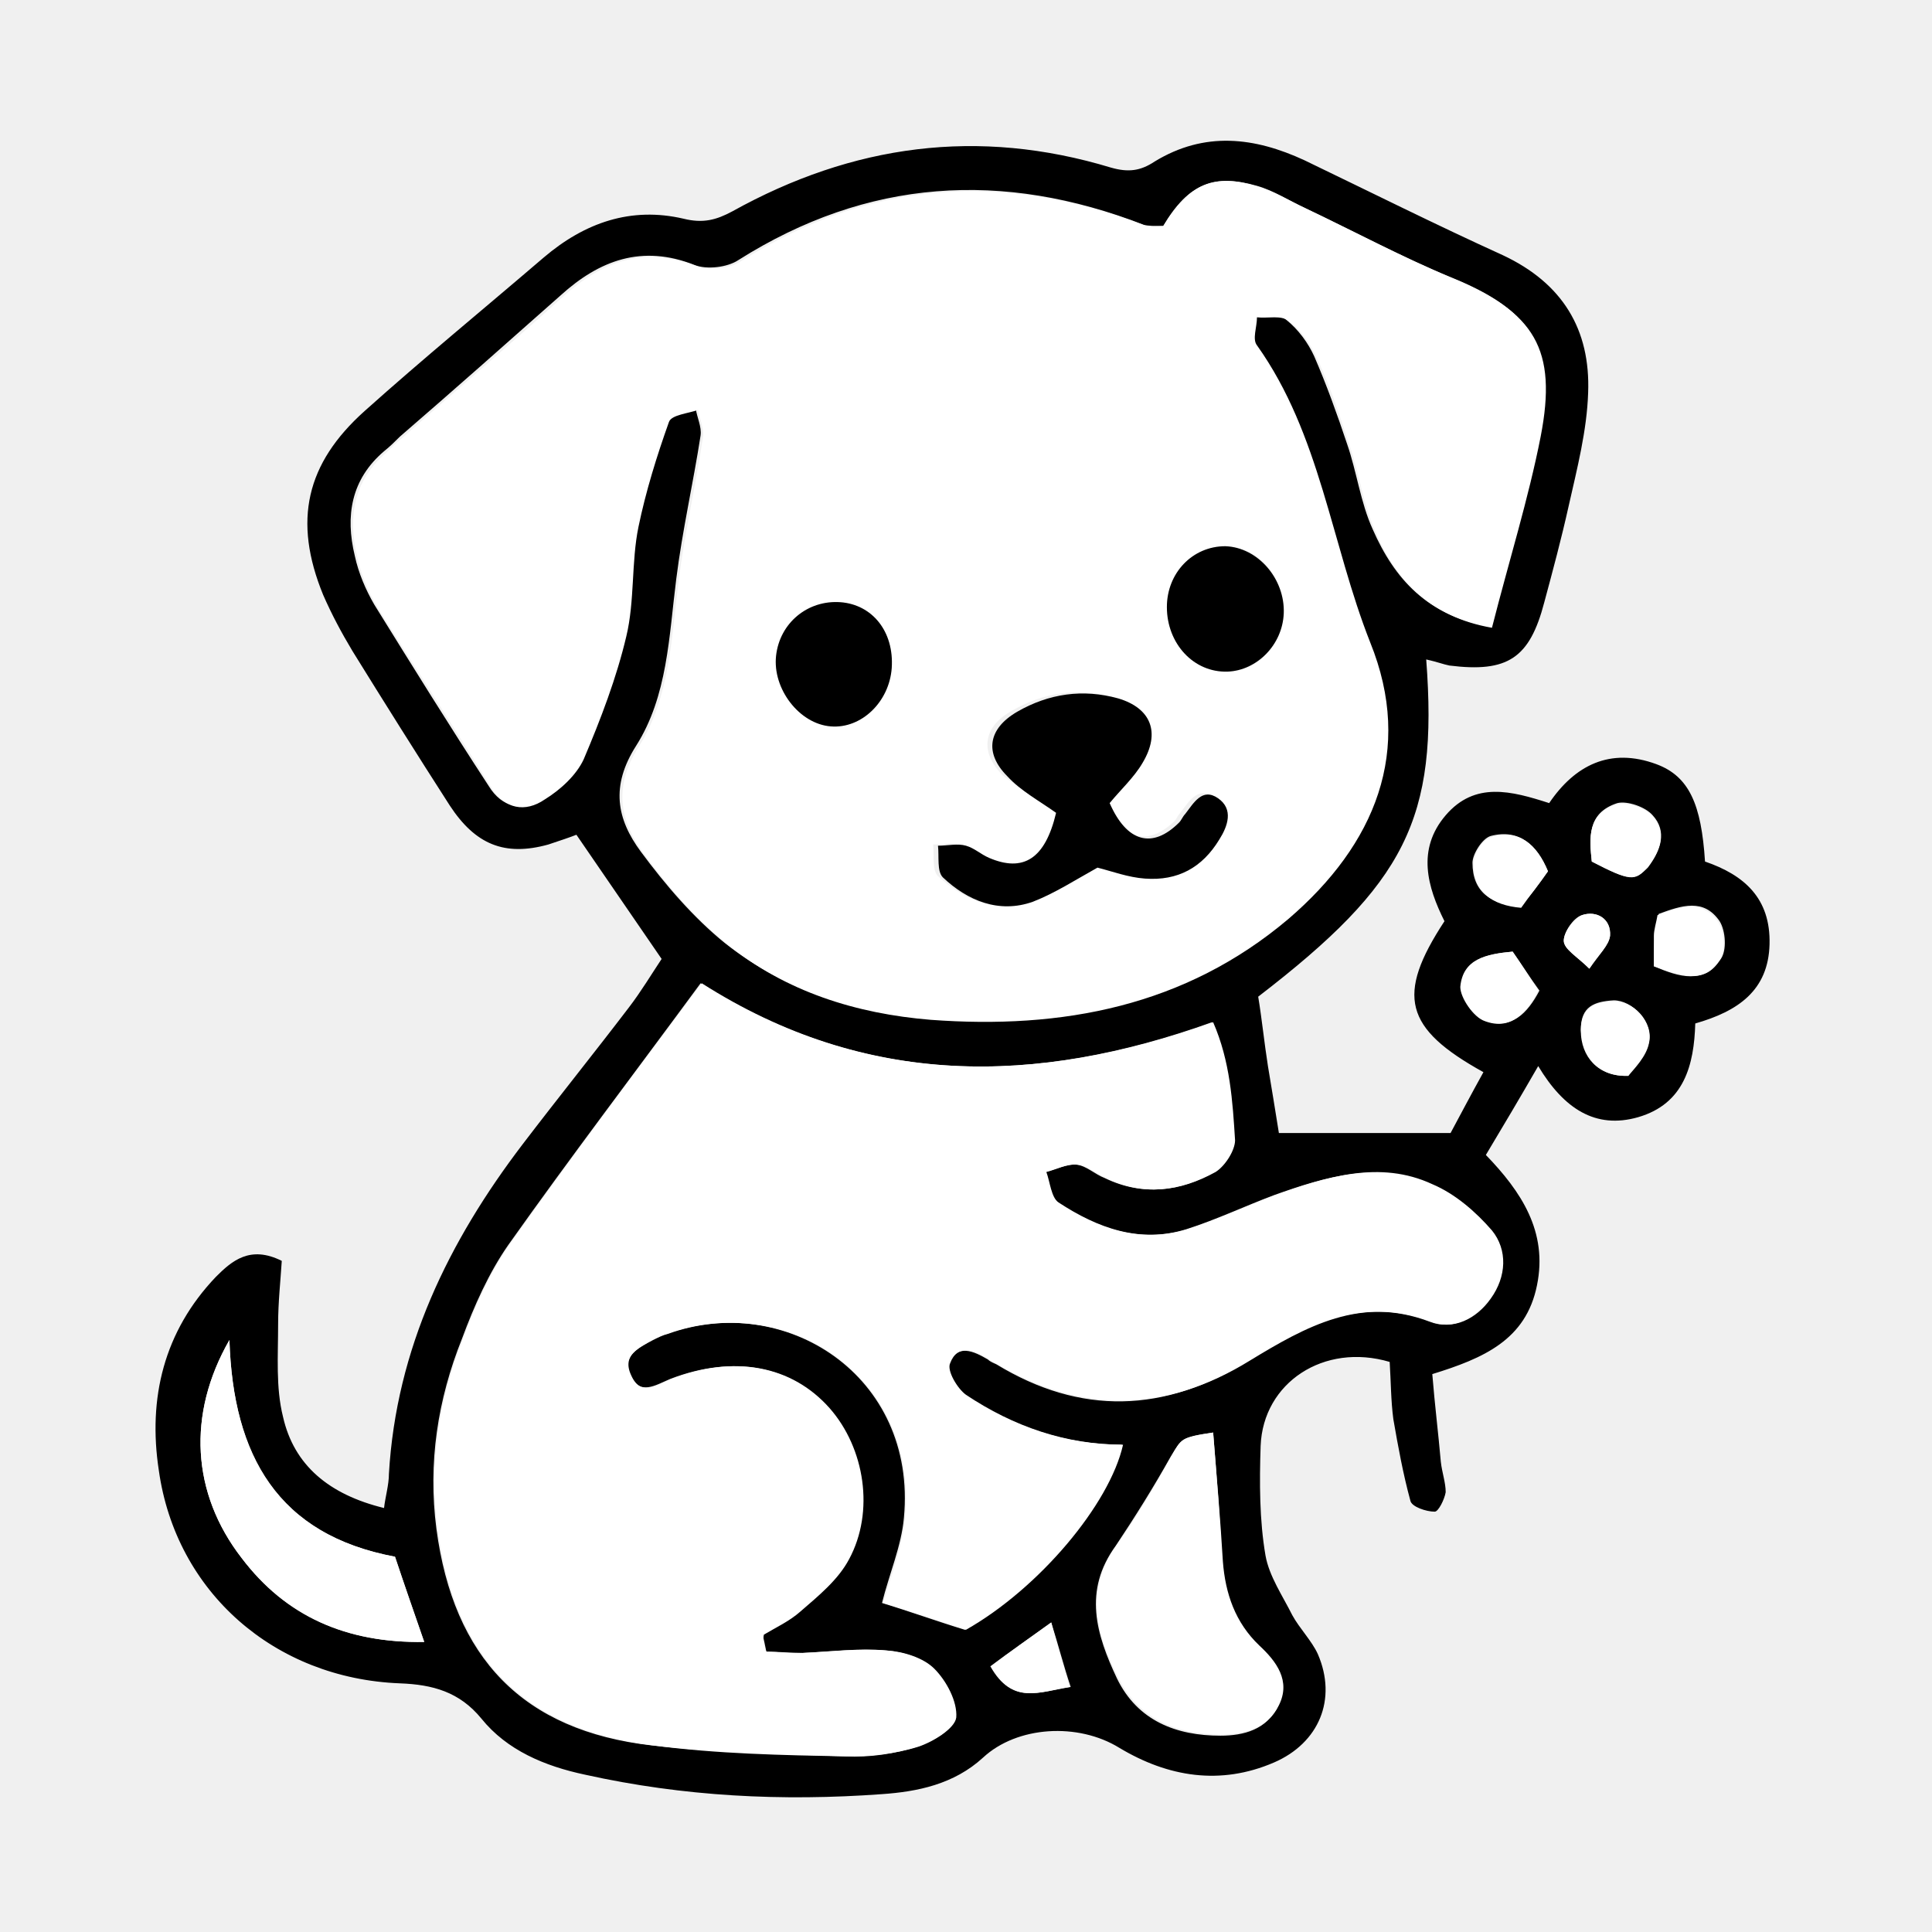
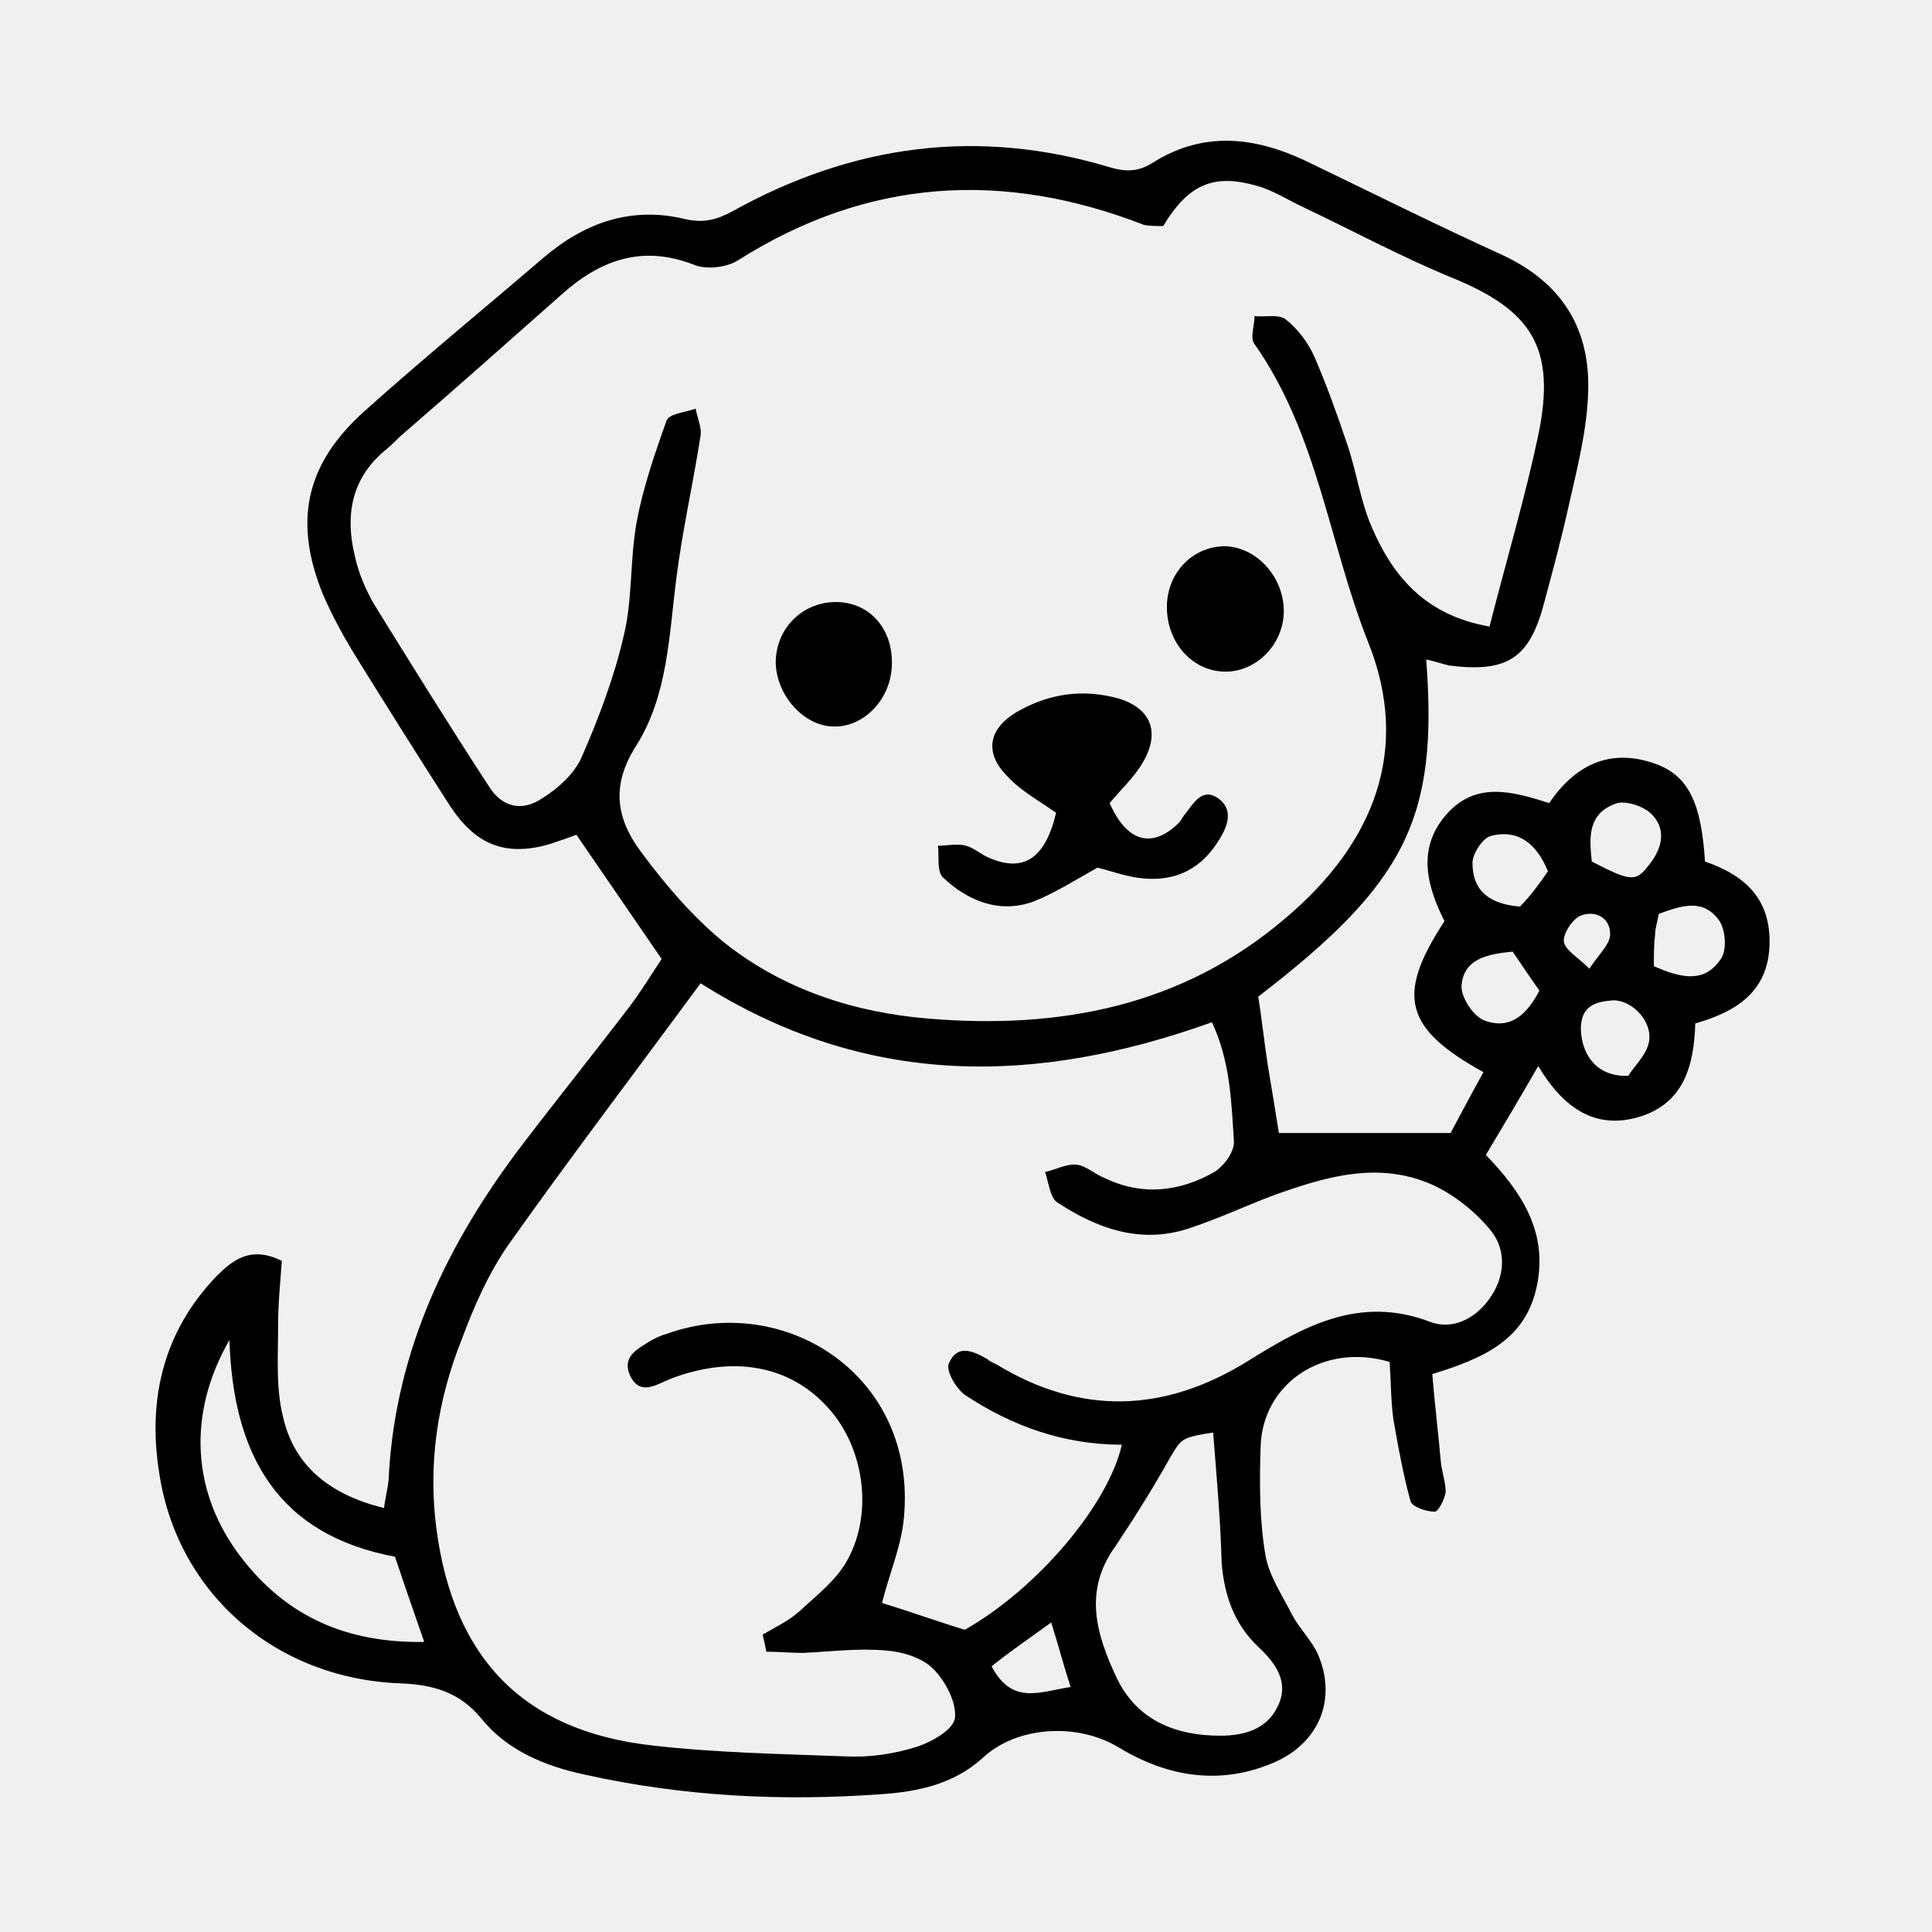
<svg xmlns="http://www.w3.org/2000/svg" viewBox="347.256 182.736 158.688 158.688">
  <g>
    <path d="M464.4,236.9c1,13.1-1.7,18.4-13.8,27.7c0.3,1.8,0.5,3.8,0.8,5.7c0.3,1.8,0.6,3.6,0.9,5.5c4.5,0,9,0,14.1,0   c0.7-1.3,1.7-3.2,2.7-5c-6.5-3.6-7.2-6.3-3.2-12.4c-1.4-2.8-2.3-5.9,0.1-8.7c2.4-2.8,5.4-2,8.5-1c2.1-3.1,5-4.6,8.8-3.2   c2.7,1,3.7,3.3,4,8c3.2,1.1,5.4,3,5.3,6.8c-0.1,3.8-2.6,5.5-6.1,6.5c-0.1,3.4-0.9,6.6-4.7,7.7c-3.5,1-6.1-0.7-8.2-4.2   c-1.5,2.6-2.8,4.8-4.3,7.3c2.9,3,5.1,6.3,4.2,10.7c-0.9,4.5-4.4,6-8.6,7.3c0.2,2.5,0.5,4.9,0.7,7.2c0.1,0.9,0.4,1.7,0.4,2.5   c-0.1,0.6-0.6,1.6-0.9,1.6c-0.7,0-1.9-0.4-2-0.9c-0.6-2.2-1-4.4-1.4-6.7c-0.2-1.5-0.2-3.1-0.3-4.7c-5.4-1.6-10.4,1.7-10.6,6.9   c-0.1,3-0.1,6.1,0.4,9c0.3,1.7,1.4,3.3,2.2,4.9c0.6,1.1,1.6,2.1,2.1,3.2c1.6,3.7,0.1,7.3-3.6,8.9c-4.4,1.9-8.7,1.2-12.7-1.2   c-3.4-2.1-8.4-1.8-11.2,0.8c-2.4,2.2-5.4,2.8-8.3,3c-8.2,0.6-16.3,0.2-24.4-1.6c-3.3-0.7-6.4-2-8.5-4.6c-1.8-2.2-4-2.8-6.7-2.9   c-10.3-0.4-18.4-7.5-19.8-17.5c-0.9-5.9,0.4-11.4,4.7-15.9c1.3-1.3,2.8-2.6,5.4-1.3c-0.1,1.6-0.3,3.4-0.3,5.2   c0,2.6-0.2,5.2,0.4,7.6c0.9,4,3.8,6.4,8.3,7.5c0.1-0.9,0.4-1.9,0.4-2.8c0.6-10.3,4.9-19.1,11-27.1c2.9-3.8,5.8-7.4,8.7-11.2   c1-1.3,1.9-2.8,2.7-4c-2.4-3.5-4.6-6.7-7-10.2c-0.5,0.2-1.4,0.5-2.3,0.8c-3.6,1-6,0-8.1-3.2c-2.7-4.2-5.4-8.5-8-12.7   c-0.9-1.5-1.7-3-2.4-4.6c-2.5-6.1-1.4-10.8,3.4-15.1c4.8-4.3,9.8-8.4,14.7-12.6c3.4-2.9,7.2-4.2,11.5-3.2c1.6,0.4,2.7,0.1,4-0.6   c9.9-5.5,20.2-6.9,31.1-3.6c1.4,0.4,2.4,0.3,3.6-0.5c4.1-2.5,8.2-2,12.3-0.1c5.4,2.6,10.8,5.3,16.3,7.8c4.9,2.3,7.2,6.1,7,11.3   c-0.1,3.1-0.9,6.2-1.6,9.3c-0.6,2.7-1.3,5.3-2,7.9c-1.2,4.6-3,5.8-7.8,5.2C465.8,237.3,465.3,237.1,464.4,236.9z M442.8,201.3   c-0.7,0-1.2,0-1.6-0.1c-11.6-4.5-22.7-3.8-33.3,2.9c-0.9,0.6-2.6,0.8-3.6,0.4c-4.3-1.7-7.8-0.4-11,2.5c-4.4,3.9-8.8,7.8-13.2,11.6   c-0.4,0.4-0.8,0.8-1.3,1.2c-2.7,2.3-3.2,5.3-2.4,8.6c0.3,1.4,0.9,2.8,1.6,4c3.1,5,6.2,10,9.4,14.9c1.1,1.8,2.8,2.1,4.4,1   c1.3-0.8,2.6-2,3.2-3.3c1.4-3.2,2.7-6.6,3.5-10.1c0.7-2.9,0.5-6,1-9c0.5-2.9,1.5-5.8,2.5-8.6c0.2-0.6,1.6-0.7,2.4-1   c0.1,0.7,0.5,1.5,0.4,2.2c-0.6,3.9-1.5,7.8-2,11.8c-0.6,4.7-0.7,9.6-3.3,13.7c-2.1,3.3-1.6,6,0.4,8.7c2,2.7,4.3,5.4,6.9,7.5   c4.8,3.8,10.6,5.7,16.7,6.2c10.8,0.9,20.9-1,29.4-8.3c7.2-6.1,10.3-13.8,6.7-22.7c-3.2-8.1-4.1-17-9.3-24.4c-0.4-0.5,0-1.5,0-2.3   c0.9,0.1,2-0.2,2.6,0.3c1,0.8,1.8,1.9,2.3,3c1,2.3,1.9,4.8,2.7,7.2c0.8,2.3,1.1,4.8,2.1,7c1.8,4.1,4.5,7.1,9.6,8   c1.4-5.5,2.9-10.5,4-15.7c1.5-7.2-0.5-10.3-7.2-13c-4.1-1.7-8-3.8-12-5.7c-1.3-0.6-2.5-1.4-3.9-1.8   C447,197,444.9,197.8,442.8,201.3z M410.2,318.4c-0.1-0.5-0.2-1-0.3-1.4c1-0.6,2.1-1.1,3-1.9c1.4-1.3,3.1-2.6,4-4.3   c2.1-3.9,1.3-9.2-1.6-12.4c-3.1-3.5-7.8-4.4-13-2.4c-1.2,0.5-2.5,1.4-3.3-0.3c-0.7-1.6,0.7-2.2,1.8-2.9c0.4-0.2,0.8-0.4,1.2-0.5   c9.7-3.5,20.6,3.4,19.5,15.1c-0.2,2.3-1.2,4.6-1.8,7c2.3,0.7,4.5,1.5,6.8,2.2c6-3.4,11.8-10.3,12.9-15.2c-4.7,0-9-1.5-12.9-4.1   c-0.7-0.5-1.6-2-1.3-2.6c0.7-1.6,2-1,3.2-0.3c0.2,0.2,0.5,0.3,0.7,0.4c6.9,4.2,13.8,4,20.7-0.3c4.5-2.8,9.1-5.4,14.9-3.2   c1.8,0.7,3.7-0.2,4.9-1.9c1.3-1.8,1.4-4,0.1-5.6c-1.3-1.6-3.1-3-4.9-3.8c-4.4-1.9-8.7-0.6-12.9,0.9c-2.4,0.9-4.7,2-7.2,2.8   c-3.9,1.2-7.4-0.1-10.6-2.2c-0.6-0.4-0.7-1.6-1-2.5c0.9-0.2,1.8-0.7,2.6-0.6c0.8,0.1,1.5,0.8,2.3,1.1c3.1,1.5,6.2,1.1,9-0.5   c0.8-0.5,1.7-1.7,1.6-2.6c-0.2-3.2-0.3-6.5-1.8-9.7c-14.5,5.2-28.4,5.4-42-3.2c-5.3,7.2-10.7,14.3-15.8,21.5   c-1.6,2.3-2.8,5-3.8,7.7c-2,5-2.8,10.2-2.1,15.6c1.4,10.6,7.1,16.6,17.7,17.8c5.2,0.6,10.6,0.7,15.9,0.9c2,0.1,4-0.2,5.9-0.8   c1.2-0.4,3-1.4,3.1-2.4c0.1-1.3-0.8-3-1.8-4c-0.9-0.9-2.5-1.4-3.9-1.5c-2.3-0.2-4.6,0.1-6.8,0.2   C412.2,318.5,411.2,318.4,410.2,318.4z M446.9,300.4c-2.6,0.4-2.6,0.5-3.5,2c-1.4,2.5-2.9,4.9-4.5,7.3c-2.7,3.7-1.6,7.3,0.1,10.9   c1.7,3.5,4.9,4.7,8.5,4.7c1.9,0,3.8-0.5,4.7-2.4c1-2-0.2-3.6-1.6-4.9c-2-1.9-2.8-4.3-3-6.9C447.5,307.6,447.2,304.2,446.9,300.4z    M379.7,310.6c-9.6-1.8-13.3-8.3-13.6-17.8c-3.5,6.1-3.1,12.6,1,17.9c3.7,4.8,8.6,7,15,6.9C381.2,315,380.5,313,379.7,310.6z    M478,253.5c3.1,1.6,3.6,1.7,4.6,0.4c1.1-1.3,1.6-2.9,0.4-4.2c-0.6-0.7-2.1-1.2-2.9-1C477.6,249.5,477.8,251.6,478,253.5z    M471.5,260.9c-2.1,0.2-4.1,0.6-4.2,2.9c0,0.9,1,2.5,2,2.8c2.1,0.7,3.4-0.6,4.4-2.5C472.9,263,472.2,261.9,471.5,260.9z    M483.1,262.1c2.1,0.9,4.1,1.5,5.5-0.6c0.5-0.7,0.4-2.3-0.1-3.1c-1.3-1.9-3.1-1.3-5-0.6c-0.1,0.6-0.3,1.2-0.3,1.7   C483.1,260.3,483.1,261.2,483.1,262.1z M481,271.1c0.4-0.7,1.5-1.7,1.7-2.8c0.3-1.7-1.4-3.4-2.9-3.4c-1.6,0.1-2.7,0.5-2.7,2.4   C477.2,269.6,478.6,271.2,481,271.1z M474.4,254.3c-0.9-2.2-2.4-3.5-4.7-2.9c-0.7,0.2-1.5,1.5-1.5,2.2c0,2.4,1.5,3.4,3.9,3.6   C473,256.3,473.7,255.3,474.4,254.3z M433.6,316c-1.8,1.3-3.4,2.4-4.9,3.6c1.7,3.2,3.9,2.1,6.5,1.7   C434.6,319.5,434.2,317.9,433.6,316z M477.8,262.3c0.8-1.2,1.6-1.9,1.7-2.7c0.1-1.4-1.1-2.1-2.3-1.7c-0.7,0.2-1.5,1.4-1.5,2.1   C475.7,260.7,476.8,261.3,477.8,262.3z" fill="rgb(0, 0, 0)" />
-     <path d="M442.8,201.3c2.1-3.5,4.2-4.4,7.9-3.2c1.3,0.4,2.6,1.2,3.9,1.8c4,1.9,7.9,4,12,5.7c6.7,2.8,8.6,5.8,7.2,13   c-1,5.1-2.6,10.2-4,15.7c-5.1-0.9-7.9-3.9-9.6-8c-1-2.2-1.3-4.7-2.1-7c-0.8-2.4-1.6-4.9-2.7-7.2c-0.5-1.1-1.3-2.3-2.3-3   c-0.6-0.5-1.7-0.2-2.6-0.3c0,0.8-0.4,1.8,0,2.3c5.2,7.3,6.1,16.3,9.3,24.4c3.6,8.9,0.4,16.6-6.7,22.7c-8.5,7.2-18.6,9.1-29.4,8.3   c-6.1-0.5-11.9-2.3-16.7-6.2c-2.6-2.1-4.9-4.8-6.9-7.5c-1.9-2.6-2.5-5.4-0.4-8.7c2.6-4.1,2.7-9,3.3-13.7c0.5-3.9,1.4-7.8,2-11.8   c0.1-0.7-0.3-1.5-0.4-2.2c-0.8,0.3-2.2,0.4-2.4,1c-1,2.8-1.9,5.7-2.5,8.6c-0.6,2.9-0.3,6.1-1,9c-0.8,3.4-2.1,6.8-3.5,10.1   c-0.6,1.3-1.9,2.5-3.2,3.3c-1.6,1.1-3.3,0.8-4.4-1c-3.1-5-6.3-9.9-9.4-14.9c-0.7-1.2-1.3-2.6-1.6-4c-0.8-3.3-0.3-6.3,2.4-8.6   c0.4-0.4,0.8-0.8,1.3-1.2c4.4-3.9,8.9-7.7,13.2-11.6c3.2-2.9,6.7-4.2,11-2.5c1,0.4,2.7,0.2,3.6-0.4c10.6-6.7,21.7-7.4,33.3-2.9   C441.6,201.4,442.1,201.3,442.8,201.3z M434,249.5c-0.8,3.8-2.7,4.9-5.9,3.6c-0.6-0.3-1.2-0.9-1.9-1c-0.7-0.2-1.5,0-2.3,0   c0.1,0.9-0.1,2.1,0.4,2.6c2.1,1.9,4.6,3.1,7.4,2c1.8-0.7,3.5-1.8,5.3-2.8c1.2,0.3,2.6,0.8,3.9,0.9c2.7,0.3,4.7-0.9,6.1-3.2   c0.7-1.2,1.3-2.5-0.1-3.4c-1.3-0.9-2,0.4-2.7,1.3c-0.2,0.2-0.3,0.5-0.5,0.7c-2.2,2.1-4.2,1.5-5.7-1.6c0.9-1.1,1.9-2.1,2.7-3.3   c1.5-2.5,0.8-4.5-2-5.3c-2.9-0.8-5.7-0.4-8.3,1.1c-2.4,1.3-2.7,3.4-0.8,5.3C431.1,247.6,432.6,248.5,434,249.5z M443.1,232.6   c0,2.9,2.3,5.4,5,5.3c2.4,0,4.5-2.2,4.6-4.8c0.1-2.9-2.1-5.5-4.8-5.5C445.2,227.6,443.1,229.8,443.1,232.6z M416.3,232.2   c-2.7-0.2-5,1.7-5.3,4.4c-0.3,2.7,1.9,5.6,4.5,5.8c2.5,0.2,4.8-2,5-4.8C420.7,234.7,418.9,232.4,416.3,232.2z" fill="rgb(255, 255, 255)" />
-     <path d="M410.2,318.4c1,0,2.1,0.2,3.1,0.1c2.3-0.1,4.6-0.4,6.8-0.2c1.4,0.1,3,0.6,3.9,1.5c1,1,1.9,2.7,1.8,4   c-0.1,0.9-1.9,2-3.1,2.4c-1.9,0.6-4,0.8-5.9,0.8c-5.3-0.1-10.6-0.2-15.9-0.9c-10.6-1.3-16.3-7.2-17.7-17.8   c-0.7-5.4,0.1-10.6,2.1-15.6c1-2.7,2.2-5.4,3.8-7.7c5.1-7.2,10.4-14.3,15.8-21.5c13.5,8.6,27.5,8.4,42,3.2c1.4,3.2,1.6,6.5,1.8,9.7   c0,0.8-0.8,2.1-1.6,2.6c-2.9,1.6-5.9,2-9,0.5c-0.8-0.4-1.5-1-2.3-1.1c-0.9-0.1-1.8,0.4-2.6,0.6c0.3,0.8,0.4,2.1,1,2.5   c3.2,2.1,6.7,3.4,10.6,2.2c2.5-0.8,4.8-1.9,7.2-2.8c4.2-1.5,8.6-2.9,12.9-0.9c1.9,0.8,3.6,2.3,4.9,3.8c1.3,1.6,1.2,3.8-0.1,5.6   c-1.2,1.7-3.1,2.6-4.9,1.9c-5.7-2.2-10.3,0.4-14.9,3.2c-6.8,4.2-13.7,4.4-20.7,0.3c-0.2-0.1-0.5-0.3-0.7-0.4   c-1.2-0.8-2.6-1.3-3.2,0.3c-0.3,0.6,0.6,2.1,1.3,2.6c3.9,2.6,8.2,4.1,12.9,4.1c-1.1,4.9-6.9,11.8-12.9,15.2   c-2.2-0.7-4.5-1.5-6.8-2.2c0.7-2.4,1.6-4.7,1.8-7c1.1-11.7-9.8-18.6-19.5-15.1c-0.4,0.1-0.8,0.3-1.2,0.5c-1.1,0.6-2.6,1.2-1.8,2.9   c0.8,1.8,2.1,0.8,3.3,0.3c5.2-2,9.9-1.1,13,2.4c2.9,3.3,3.7,8.5,1.6,12.4c-0.9,1.7-2.5,3-4,4.3c-0.9,0.8-2,1.3-3,1.9   C409.9,317.4,410,317.9,410.2,318.4z" fill="rgb(255, 255, 255)" />
-     <path d="M446.9,300.4c0.3,3.8,0.6,7.2,0.8,10.6c0.2,2.6,1,5,3,6.9c1.4,1.3,2.6,2.9,1.6,4.9c-0.9,1.9-2.9,2.4-4.7,2.4   c-3.6,0-6.8-1.2-8.5-4.7c-1.8-3.6-2.8-7.1-0.1-10.9c1.7-2.3,3.1-4.8,4.5-7.3C444.3,300.9,444.2,300.8,446.9,300.4z" fill="rgb(255, 255, 255)" />
-     <path d="M379.7,310.6c0.8,2.4,1.5,4.4,2.4,7c-6.4,0.1-11.4-2.1-15-6.9c-4.1-5.3-4.5-11.8-1-17.9   C366.4,302.4,370.1,308.8,379.7,310.6z" fill="rgb(255, 255, 255)" />
-     <path d="M478,253.5c-0.2-1.9-0.4-4,2.1-4.7c0.8-0.2,2.3,0.3,2.9,1c1.2,1.3,0.6,2.9-0.4,4.2   C481.5,255.1,481.1,255.1,478,253.5z" fill="rgb(255, 255, 255)" />
-     <path d="M471.5,260.9c0.7,1,1.4,2.1,2.1,3.2c-1,1.9-2.3,3.3-4.4,2.5c-0.9-0.3-2-1.9-2-2.8   C467.4,261.5,469.3,261.1,471.5,260.9z" fill="rgb(255, 255, 255)" />
-     <path d="M483.1,262.1c0-0.9,0-1.7,0-2.5c0-0.5,0.2-1.1,0.3-1.7c1.9-0.7,3.7-1.3,5,0.6c0.5,0.8,0.6,2.4,0.1,3.1   C487.3,263.6,485.3,262.9,483.1,262.1z" fill="rgb(255, 255, 255)" />
-     <path d="M481,271.1c-2.5,0.1-3.9-1.6-3.9-3.7c0-1.9,1.2-2.4,2.7-2.4c1.6-0.1,3.3,1.7,2.9,3.4   C482.5,269.5,481.5,270.5,481,271.1z" fill="rgb(255, 255, 255)" />
-     <path d="M474.4,254.3c-0.7,1-1.5,2-2.2,3c-2.4-0.2-3.9-1.3-3.9-3.6c0-0.8,0.8-2.1,1.5-2.2   C472,250.8,473.5,252.1,474.4,254.3z" fill="rgb(255, 255, 255)" />
-     <path d="M433.6,316c0.5,1.9,1,3.5,1.5,5.3c-2.5,0.4-4.7,1.5-6.5-1.7C430.2,318.4,431.8,317.3,433.6,316z" fill="rgb(255, 255, 255)" />
-     <path d="M477.8,262.3c-1-1-2.1-1.6-2.1-2.3c0-0.7,0.8-1.8,1.5-2.1c1.2-0.4,2.4,0.3,2.3,1.7   C479.4,260.4,478.6,261.1,477.8,262.3z" fill="rgb(255, 255, 255)" />
+     <path d="M442.8,201.3c2.1-3.5,4.2-4.4,7.9-3.2c1.3,0.4,2.6,1.2,3.9,1.8c4,1.9,7.9,4,12,5.7c6.7,2.8,8.6,5.8,7.2,13   c-1,5.1-2.6,10.2-4,15.7c-5.1-0.9-7.9-3.9-9.6-8c-1-2.2-1.3-4.7-2.1-7c-0.8-2.4-1.6-4.9-2.7-7.2c-0.5-1.1-1.3-2.3-2.3-3   c-0.6-0.5-1.7-0.2-2.6-0.3c0,0.8-0.4,1.8,0,2.3c5.2,7.3,6.1,16.3,9.3,24.4c3.6,8.9,0.4,16.6-6.7,22.7c-8.5,7.2-18.6,9.1-29.4,8.3   c-6.1-0.5-11.9-2.3-16.7-6.2c-2.6-2.1-4.9-4.8-6.9-7.5c-1.9-2.6-2.5-5.4-0.4-8.7c2.6-4.1,2.7-9,3.3-13.7c0.5-3.9,1.4-7.8,2-11.8   c0.1-0.7-0.3-1.5-0.4-2.2c-0.8,0.3-2.2,0.4-2.4,1c-1,2.8-1.9,5.7-2.5,8.6c-0.6,2.9-0.3,6.1-1,9c-0.8,3.4-2.1,6.8-3.5,10.1   c-0.6,1.3-1.9,2.5-3.2,3.3c-1.6,1.1-3.3,0.8-4.4-1c-3.1-5-6.3-9.9-9.4-14.9c-0.7-1.2-1.3-2.6-1.6-4c-0.8-3.3-0.3-6.3,2.4-8.6   c0.4-0.4,0.8-0.8,1.3-1.2c4.4-3.9,8.9-7.7,13.2-11.6c3.2-2.9,6.7-4.2,11-2.5c1,0.4,2.7,0.2,3.6-0.4c10.6-6.7,21.7-7.4,33.3-2.9   C441.6,201.4,442.1,201.3,442.8,201.3z M434,249.5c-0.8,3.8-2.7,4.9-5.9,3.6c-0.6-0.3-1.2-0.9-1.9-1c-0.7-0.2-1.5,0-2.3,0   c0.1,0.9-0.1,2.1,0.4,2.6c2.1,1.9,4.6,3.1,7.4,2c1.8-0.7,3.5-1.8,5.3-2.8c1.2,0.3,2.6,0.8,3.9,0.9c2.7,0.3,4.7-0.9,6.1-3.2   c0.7-1.2,1.3-2.5-0.1-3.4c-1.3-0.9-2,0.4-2.7,1.3c-0.2,0.2-0.3,0.5-0.5,0.7c-2.2,2.1-4.2,1.5-5.7-1.6c0.9-1.1,1.9-2.1,2.7-3.3   c1.5-2.5,0.8-4.5-2-5.3c-2.9-0.8-5.7-0.4-8.3,1.1c-2.4,1.3-2.7,3.4-0.8,5.3C431.1,247.6,432.6,248.5,434,249.5z M443.1,232.6   c0,2.9,2.3,5.4,5,5.3c2.4,0,4.5-2.2,4.6-4.8c0.1-2.9-2.1-5.5-4.8-5.5C445.2,227.6,443.1,229.8,443.1,232.6z M416.3,232.2   c-2.7-0.2-5,1.7-5.3,4.4c-0.3,2.7,1.9,5.6,4.5,5.8c2.5,0.2,4.8-2,5-4.8C420.7,234.7,418.9,232.4,416.3,232.2z" fill="none" data-pawn-backing-fill="white" />
+     <path d="M410.2,318.4c1,0,2.1,0.2,3.1,0.1c2.3-0.1,4.6-0.4,6.8-0.2c1.4,0.1,3,0.6,3.9,1.5c1,1,1.9,2.7,1.8,4   c-0.1,0.9-1.9,2-3.1,2.4c-1.9,0.6-4,0.8-5.9,0.8c-5.3-0.1-10.6-0.2-15.9-0.9c-10.6-1.3-16.3-7.2-17.7-17.8   c-0.7-5.4,0.1-10.6,2.1-15.6c1-2.7,2.2-5.4,3.8-7.7c5.1-7.2,10.4-14.3,15.8-21.5c13.5,8.6,27.5,8.4,42,3.2c1.4,3.2,1.6,6.5,1.8,9.7   c0,0.8-0.8,2.1-1.6,2.6c-2.9,1.6-5.9,2-9,0.5c-0.8-0.4-1.5-1-2.3-1.1c-0.9-0.1-1.8,0.4-2.6,0.6c0.3,0.8,0.4,2.1,1,2.5   c3.2,2.1,6.7,3.4,10.6,2.2c2.5-0.8,4.8-1.9,7.2-2.8c4.2-1.5,8.6-2.9,12.9-0.9c1.9,0.8,3.6,2.3,4.9,3.8c1.3,1.6,1.2,3.8-0.1,5.6   c-1.2,1.7-3.1,2.6-4.9,1.9c-5.7-2.2-10.3,0.4-14.9,3.2c-6.8,4.2-13.7,4.4-20.7,0.3c-0.2-0.1-0.5-0.3-0.7-0.4   c-1.2-0.8-2.6-1.3-3.2,0.3c-0.3,0.6,0.6,2.1,1.3,2.6c3.9,2.6,8.2,4.1,12.9,4.1c-1.1,4.9-6.9,11.8-12.9,15.2   c-2.2-0.7-4.5-1.5-6.8-2.2c0.7-2.4,1.6-4.7,1.8-7c1.1-11.7-9.8-18.6-19.5-15.1c-0.4,0.1-0.8,0.3-1.2,0.5c-1.1,0.6-2.6,1.2-1.8,2.9   c0.8,1.8,2.1,0.8,3.3,0.3c5.2-2,9.9-1.1,13,2.4c2.9,3.3,3.7,8.5,1.6,12.4c-0.9,1.7-2.5,3-4,4.3c-0.9,0.8-2,1.3-3,1.9   C409.9,317.4,410,317.9,410.2,318.4z" fill="none" data-pawn-backing-fill="white" />
+     <path d="M446.9,300.4c0.3,3.8,0.6,7.2,0.8,10.6c0.2,2.6,1,5,3,6.9c1.4,1.3,2.6,2.9,1.6,4.9c-0.9,1.9-2.9,2.4-4.7,2.4   c-3.6,0-6.8-1.2-8.5-4.7c-1.8-3.6-2.8-7.1-0.1-10.9c1.7-2.3,3.1-4.8,4.5-7.3C444.3,300.9,444.2,300.8,446.9,300.4z" fill="none" data-pawn-backing-fill="white" />
+     <path d="M379.7,310.6c0.8,2.4,1.5,4.4,2.4,7c-6.4,0.1-11.4-2.1-15-6.9c-4.1-5.3-4.5-11.8-1-17.9   C366.4,302.4,370.1,308.8,379.7,310.6z" fill="none" data-pawn-backing-fill="white" />
+     <path d="M478,253.5c-0.2-1.9-0.4-4,2.1-4.7c0.8-0.2,2.3,0.3,2.9,1c1.2,1.3,0.6,2.9-0.4,4.2   C481.5,255.1,481.1,255.1,478,253.5z" fill="none" data-pawn-backing-fill="white" />
+     <path d="M471.5,260.9c0.7,1,1.4,2.1,2.1,3.2c-1,1.9-2.3,3.3-4.4,2.5c-0.9-0.3-2-1.9-2-2.8   C467.4,261.5,469.3,261.1,471.5,260.9z" fill="none" data-pawn-backing-fill="white" />
+     <path d="M483.1,262.1c0-0.9,0-1.7,0-2.5c0-0.5,0.2-1.1,0.3-1.7c1.9-0.7,3.7-1.3,5,0.6c0.5,0.8,0.6,2.4,0.1,3.1   C487.3,263.6,485.3,262.9,483.1,262.1z" fill="none" data-pawn-backing-fill="white" />
+     <path d="M481,271.1c-2.5,0.1-3.9-1.6-3.9-3.7c0-1.9,1.2-2.4,2.7-2.4c1.6-0.1,3.3,1.7,2.9,3.4   C482.5,269.5,481.5,270.5,481,271.1z" fill="none" data-pawn-backing-fill="white" />
+     <path d="M474.4,254.3c-0.7,1-1.5,2-2.2,3c-2.4-0.2-3.9-1.3-3.9-3.6c0-0.8,0.8-2.1,1.5-2.2   C472,250.8,473.5,252.1,474.4,254.3z" fill="none" data-pawn-backing-fill="white" />
+     <path d="M433.6,316c0.5,1.9,1,3.5,1.5,5.3c-2.5,0.4-4.7,1.5-6.5-1.7C430.2,318.4,431.8,317.3,433.6,316z" fill="none" data-pawn-backing-fill="white" />
+     <path d="M477.8,262.3c-1-1-2.1-1.6-2.1-2.3c0-0.7,0.8-1.8,1.5-2.1c1.2-0.4,2.4,0.3,2.3,1.7   C479.4,260.4,478.6,261.1,477.8,262.3z" fill="none" data-pawn-backing-fill="white" />
    <path d="M434,249.5c-1.4-1-2.9-1.8-4-3c-1.9-1.9-1.6-3.9,0.8-5.3c2.6-1.5,5.4-1.9,8.3-1.1c2.7,0.8,3.5,2.8,2,5.3   c-0.7,1.2-1.8,2.2-2.7,3.3c1.4,3.2,3.5,3.8,5.7,1.6c0.2-0.2,0.3-0.5,0.5-0.7c0.7-0.9,1.4-2.2,2.7-1.3c1.3,0.9,0.8,2.3,0.1,3.4   c-1.4,2.3-3.4,3.4-6.1,3.2c-1.4-0.1-2.7-0.6-3.9-0.9c-1.8,1-3.5,2.1-5.3,2.8c-2.8,1-5.4-0.1-7.4-2c-0.5-0.5-0.3-1.7-0.4-2.6   c0.8,0,1.6-0.2,2.3,0c0.7,0.2,1.2,0.7,1.9,1C431.3,254.4,433.1,253.3,434,249.5z" fill="rgb(0, 0, 0)" />
    <path d="M443.1,232.6c0-2.8,2.1-5,4.8-5c2.7,0.1,4.9,2.7,4.8,5.5c-0.1,2.6-2.2,4.7-4.6,4.8C445.3,238,443.1,235.6,443.1,232.6z" fill="rgb(0, 0, 0)" />
    <path d="M416.3,232.2c2.6,0.2,4.4,2.4,4.2,5.4c-0.2,2.8-2.5,5-5,4.8c-2.6-0.2-4.8-3.1-4.5-5.8C411.3,233.9,413.6,232,416.3,232.2z" fill="rgb(0, 0, 0)" />
  </g>
</svg>
